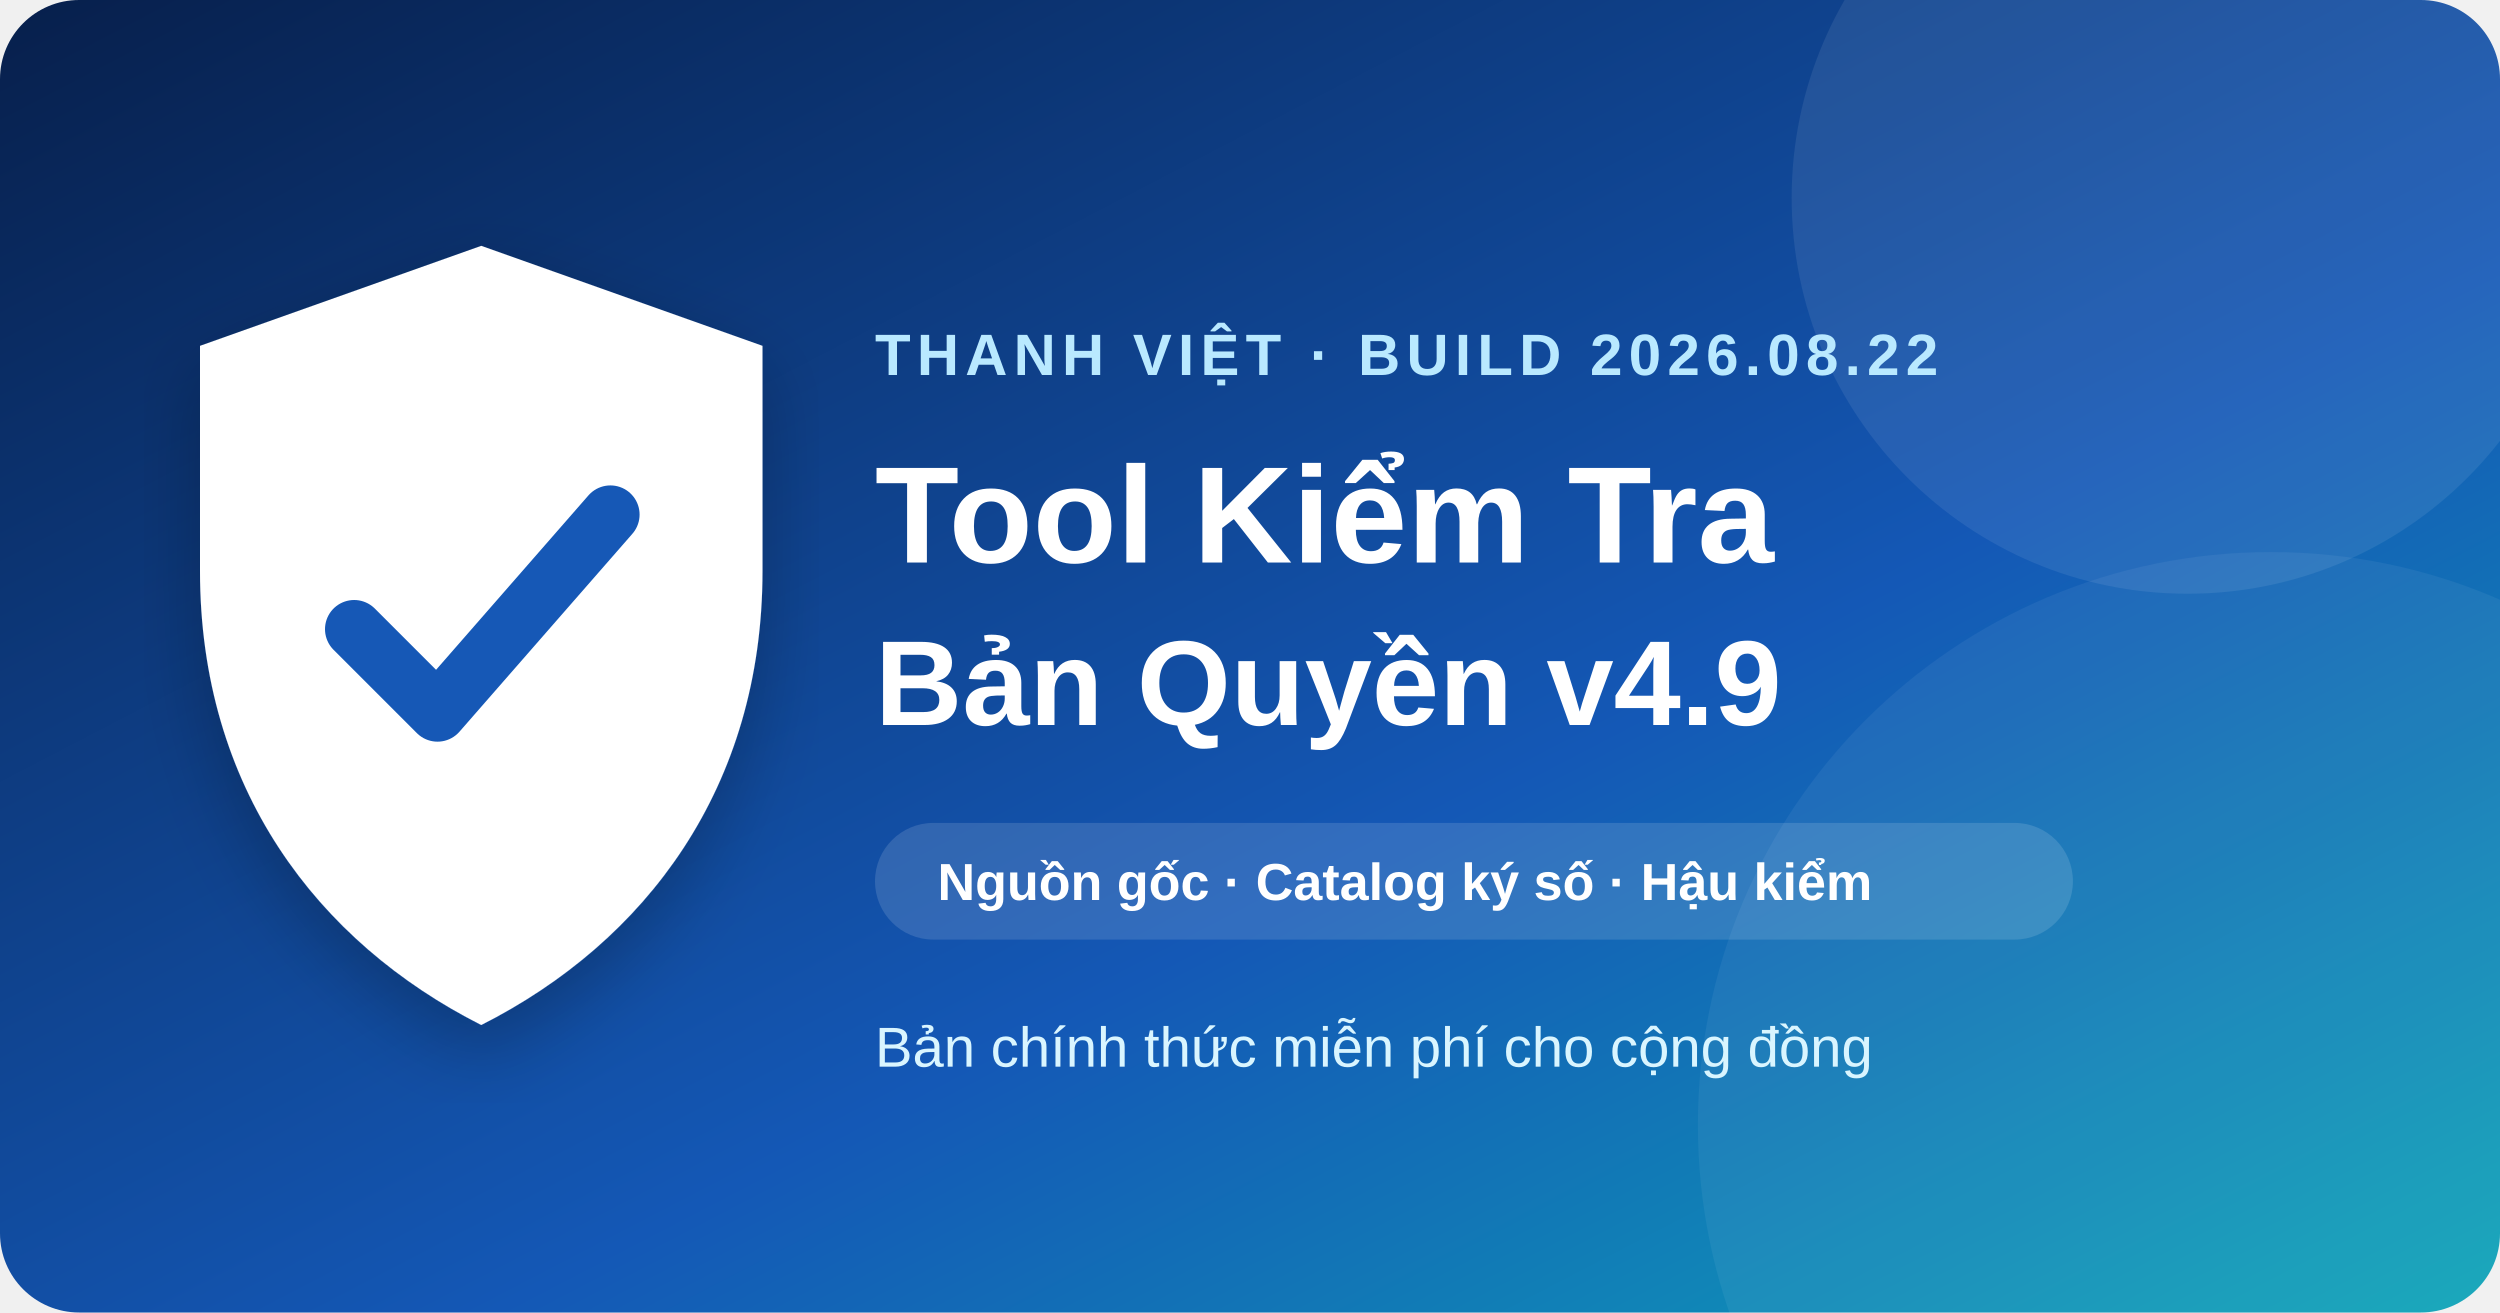
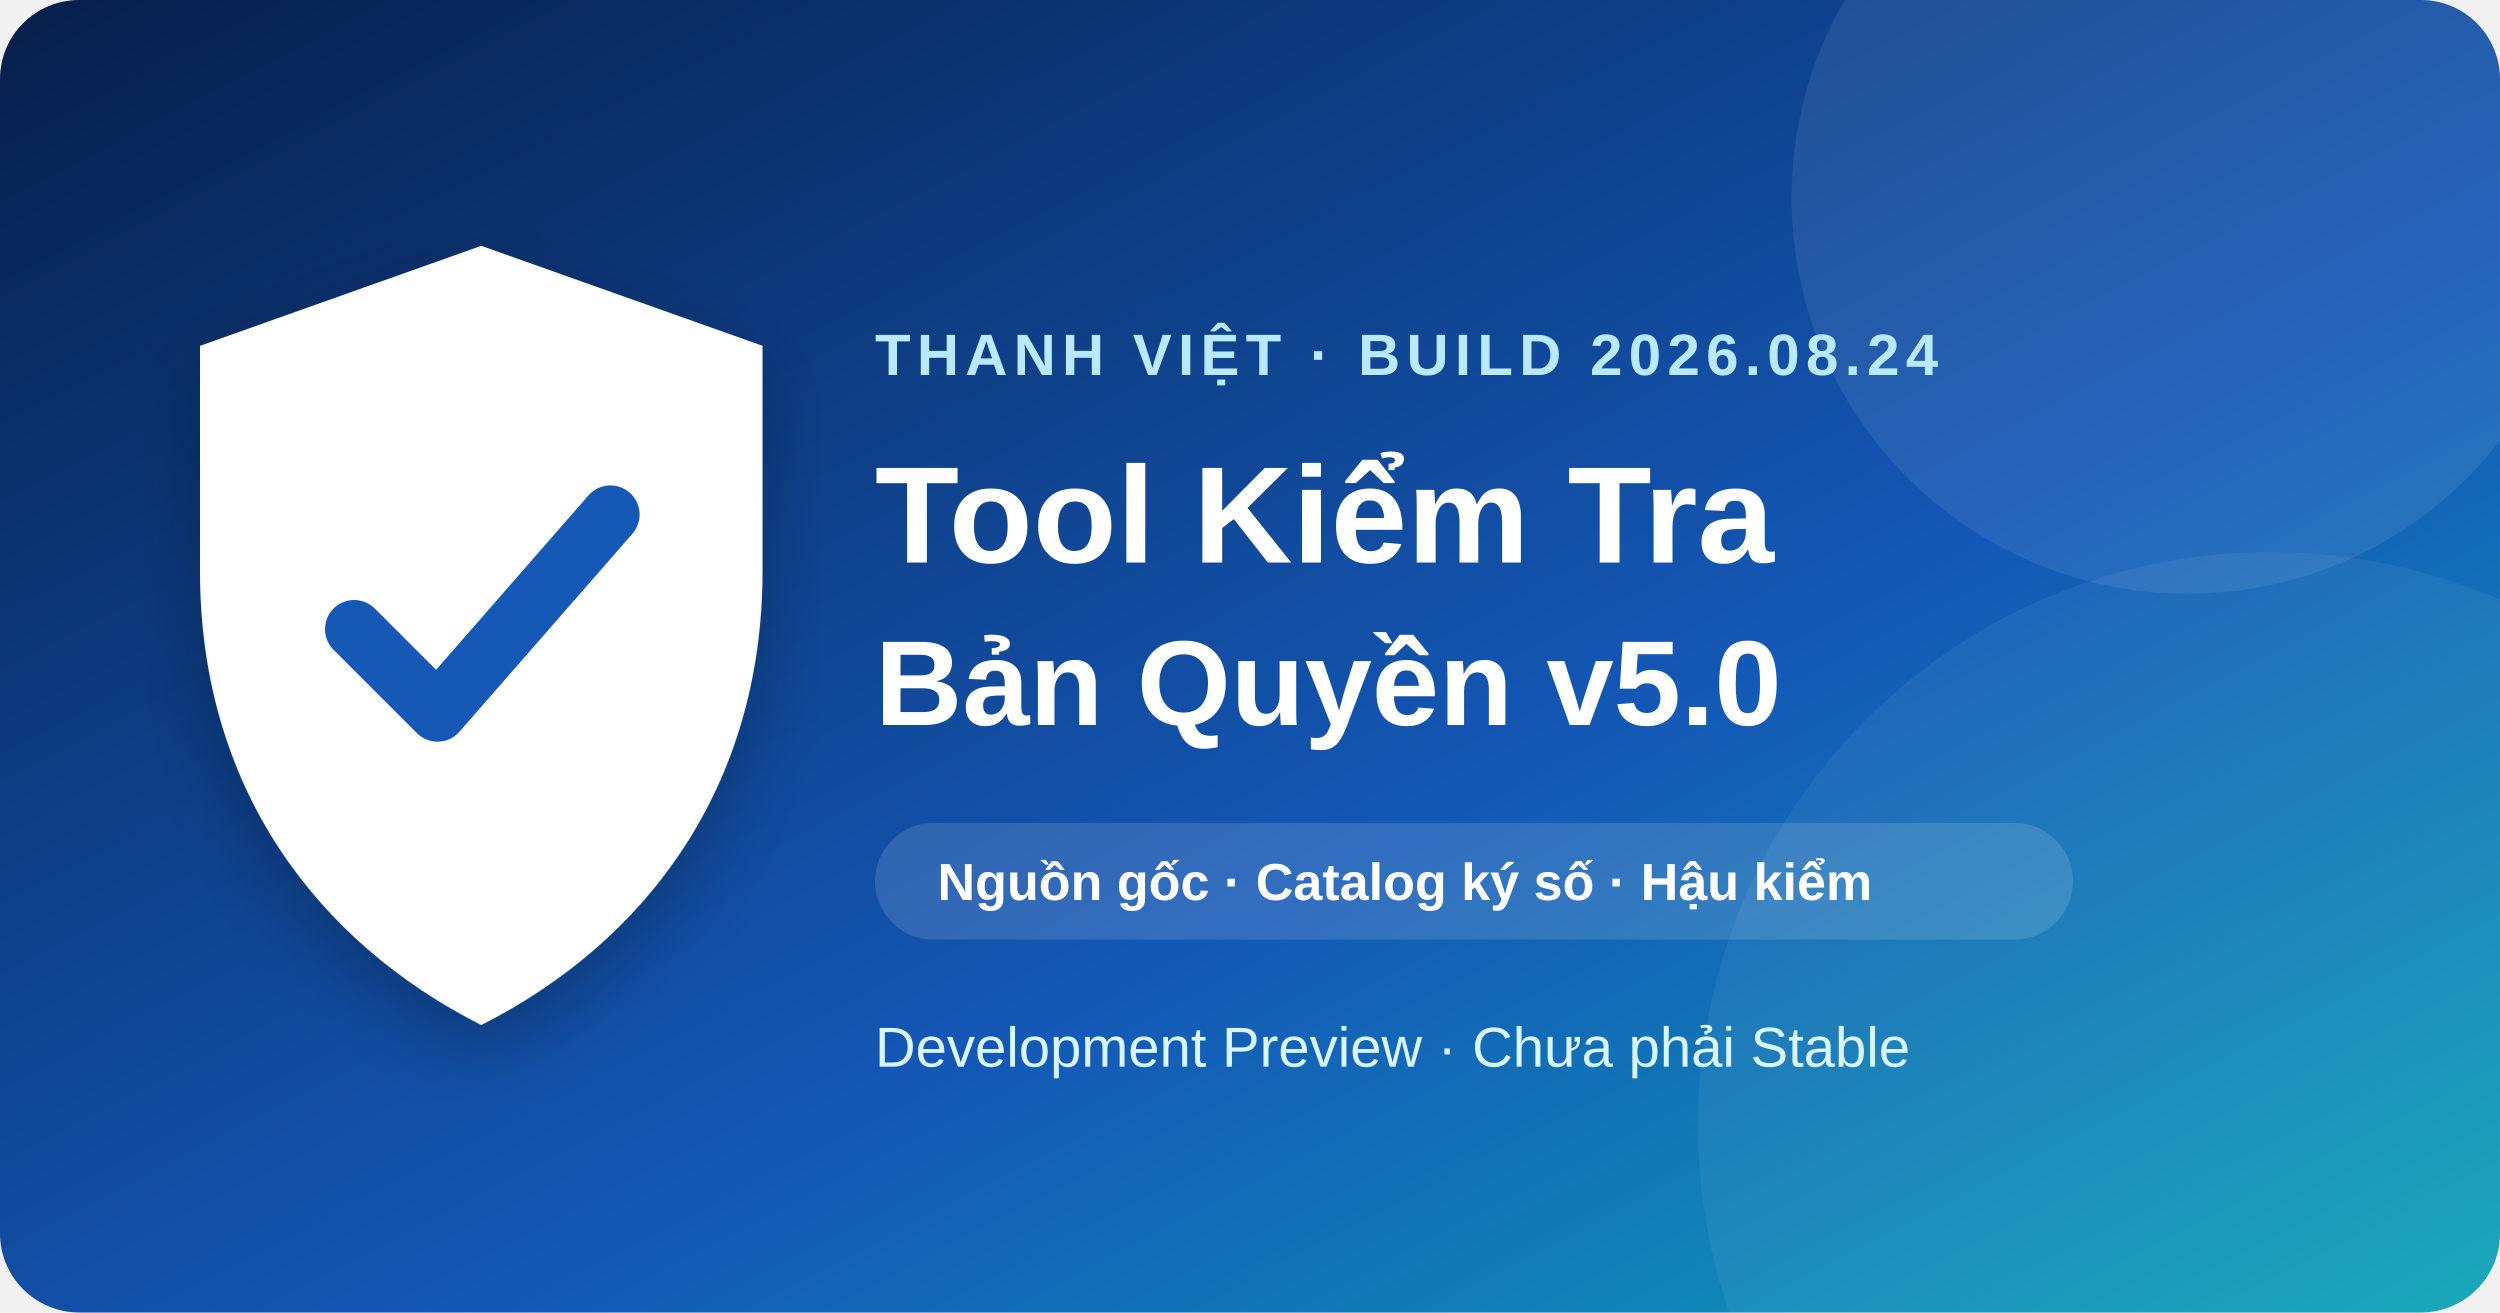
<svg xmlns="http://www.w3.org/2000/svg" width="1200" height="630" viewBox="0 0 1200 630" role="img" aria-labelledby="title desc">
  <defs>
    <linearGradient id="bg" x1="0" y1="0" x2="1" y2="1">
      <stop stop-color="#071f4b" />
      <stop offset=".6" stop-color="#1458b6" />
      <stop offset="1" stop-color="#0ea5b7" />
    </linearGradient>
    <filter id="shadow">
      <feDropShadow dx="0" dy="14" stdDeviation="18" flood-opacity=".24" />
    </filter>
  </defs>
  <rect width="1200" height="630" rx="38" fill="url(#bg)" />
  <circle cx="1050" cy="95" r="190" fill="#fff" opacity=".08" />
  <circle cx="1090" cy="540" r="275" fill="#fff" opacity=".055" />
  <g transform="translate(86 118)" filter="url(#shadow)">
    <path d="M145 0 280 48v108c0 104-56 178-135 218C66 334 10 260 10 156V48Z" fill="#fff" />
    <path d="m84 184 40 40 83-95" fill="none" stroke="#1458b6" stroke-width="28" stroke-linecap="round" stroke-linejoin="round" />
  </g>
-   <text x="420" y="180" fill="#b9e9ff" font-family="Segoe UI,Arial,sans-serif" font-size="28" font-weight="700" letter-spacing="3">THANH VIỆT · BUILD 2026.08.22</text>
+   <text x="420" y="180" fill="#b9e9ff" font-family="Segoe UI,Arial,sans-serif" font-size="28" font-weight="700" letter-spacing="3">THANH VIỆT · BUILD 2026.08.24</text>
  <text x="420" y="270" fill="#fff" font-family="Segoe UI,Arial,sans-serif" font-size="66" font-weight="800">Tool Kiểm Tra</text>
-   <text x="420" y="348" fill="#fff" font-family="Segoe UI,Arial,sans-serif" font-size="58" font-weight="740">Bản Quyền v4.9</text>
+   <text x="420" y="348" fill="#fff" font-family="Segoe UI,Arial,sans-serif" font-size="58" font-weight="740">Bản Quyền v5.0</text>
  <rect x="420" y="395" width="575" height="56" rx="28" fill="#fff" opacity=".13" />
  <text x="450" y="432" fill="#fff" font-family="Segoe UI,Arial,sans-serif" font-size="25" font-weight="650">Nguồn gốc · Catalog ký số · Hậu kiểm</text>
-   <text x="420" y="512" fill="#d9f5ff" font-family="Segoe UI,Arial,sans-serif" font-size="27">Bản chính thức miễn phí cho cộng đồng</text>
+   <text x="420" y="512" fill="#d9f5ff" font-family="Segoe UI,Arial,sans-serif" font-size="27">Development Preview · Chưa phải Stable</text>
</svg>
